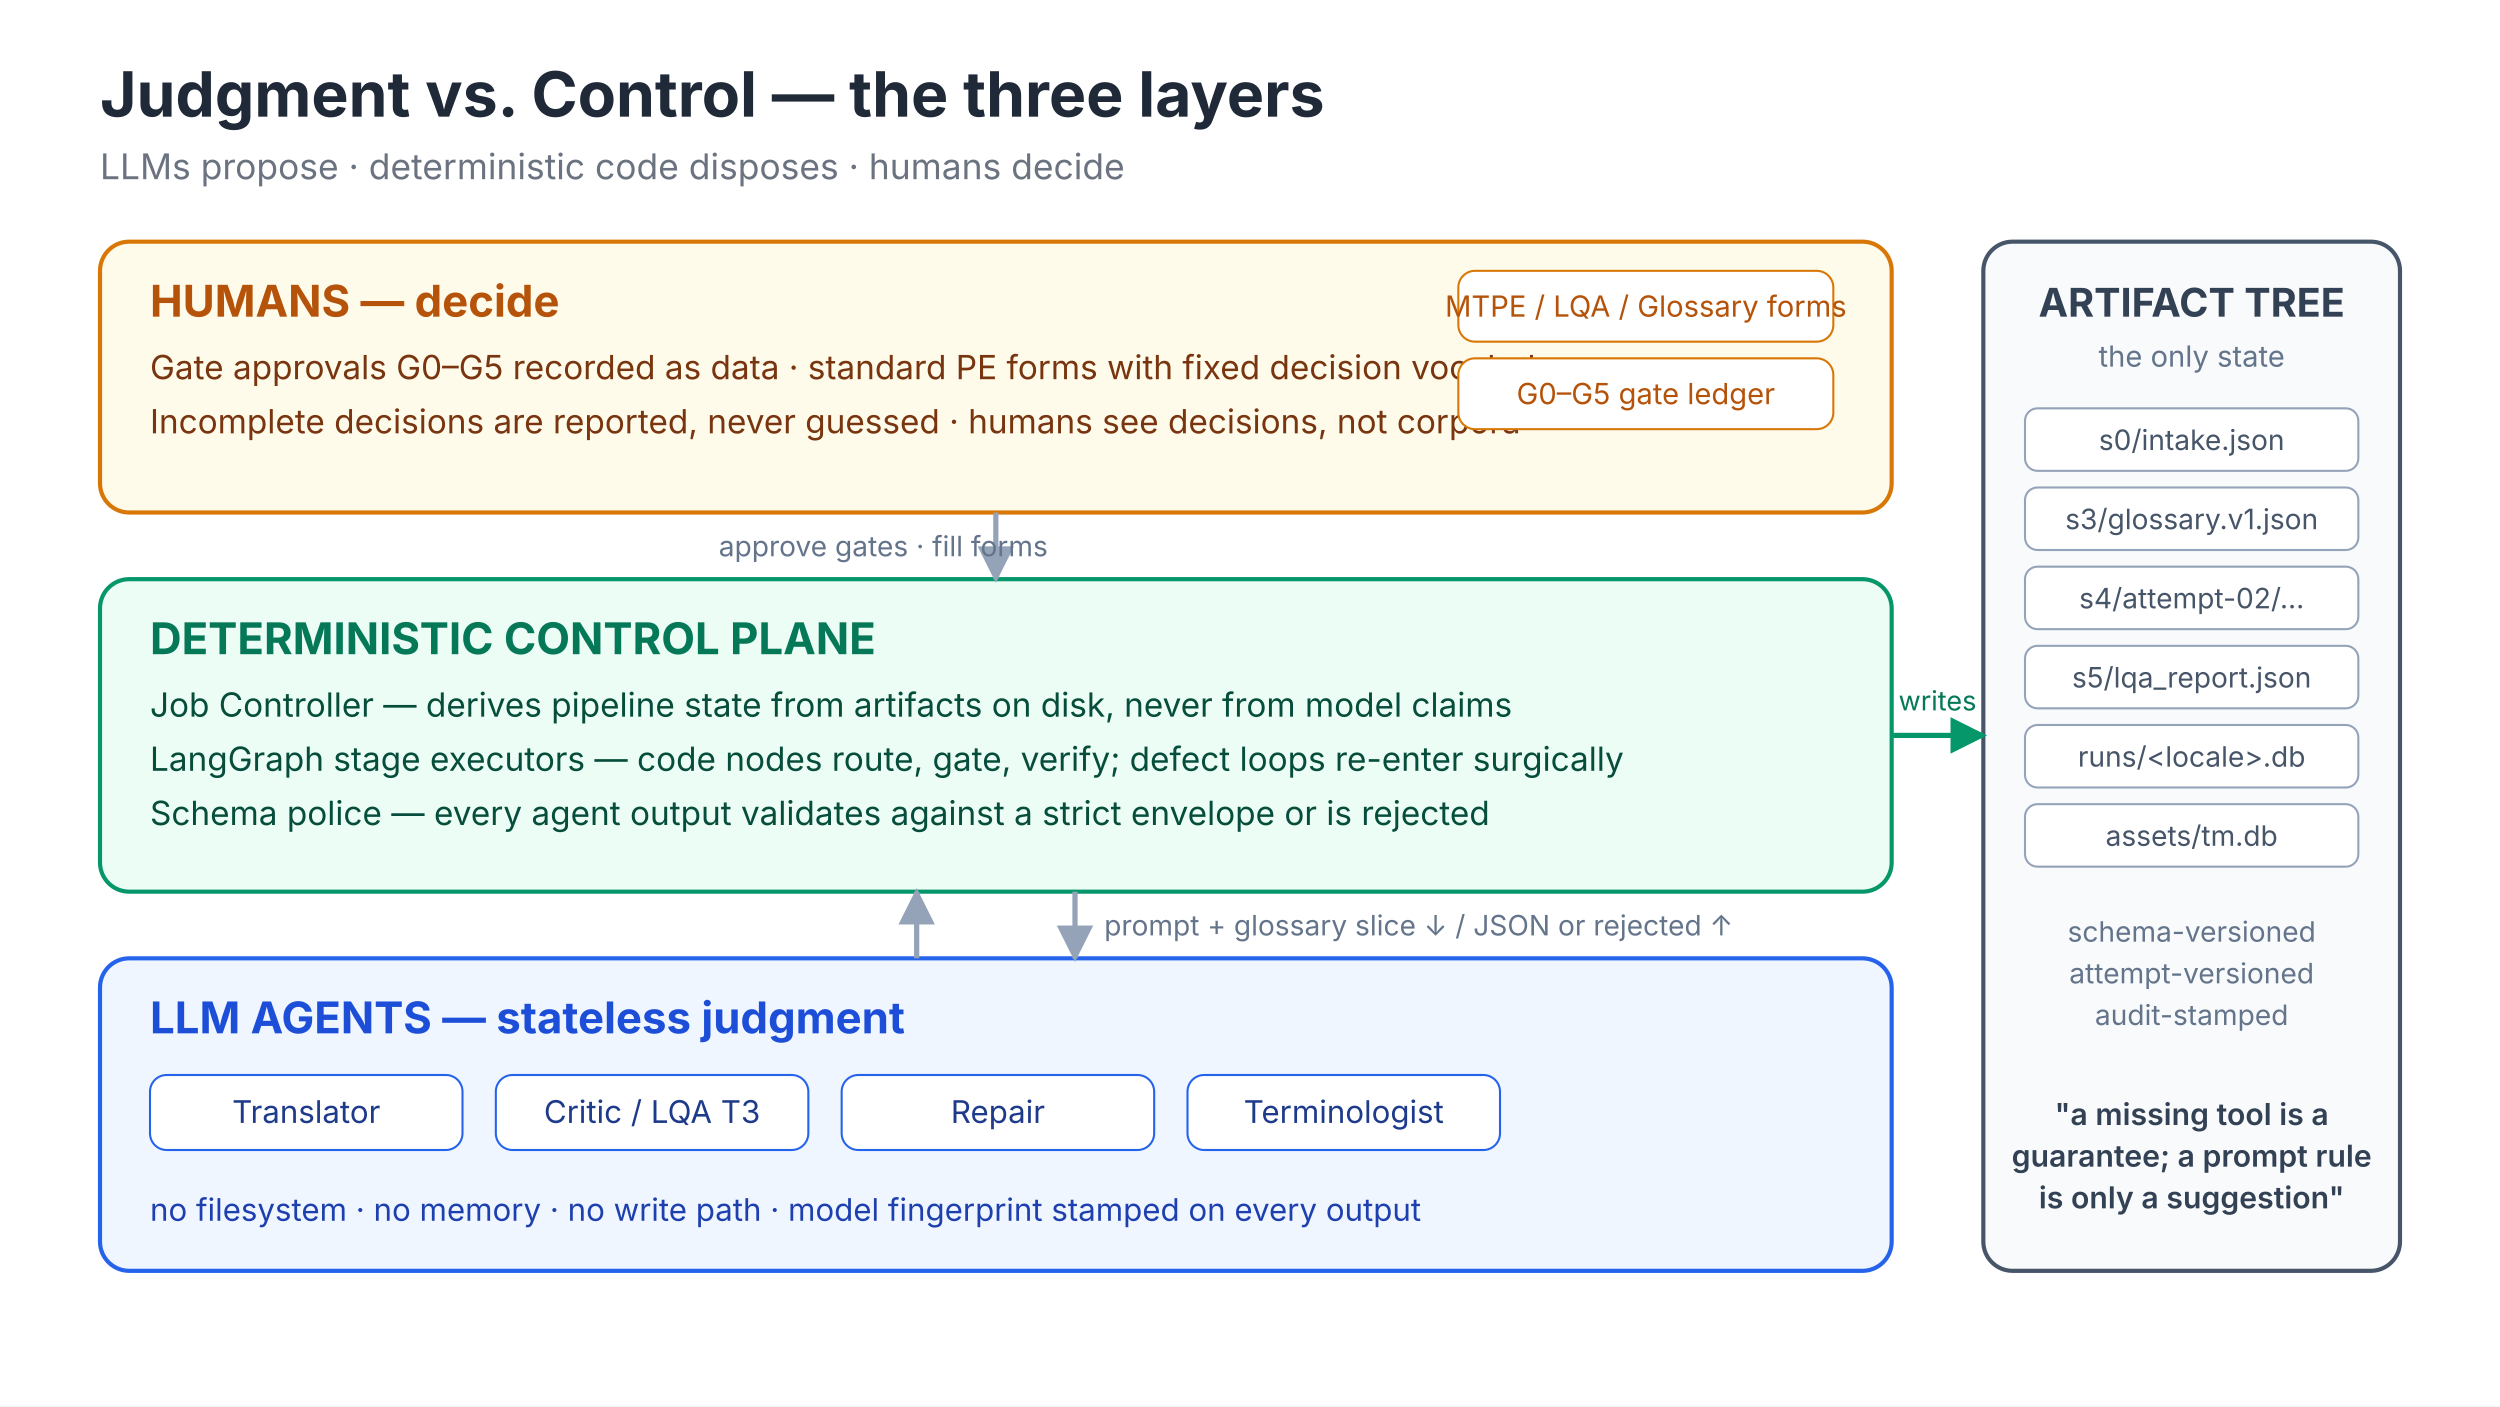
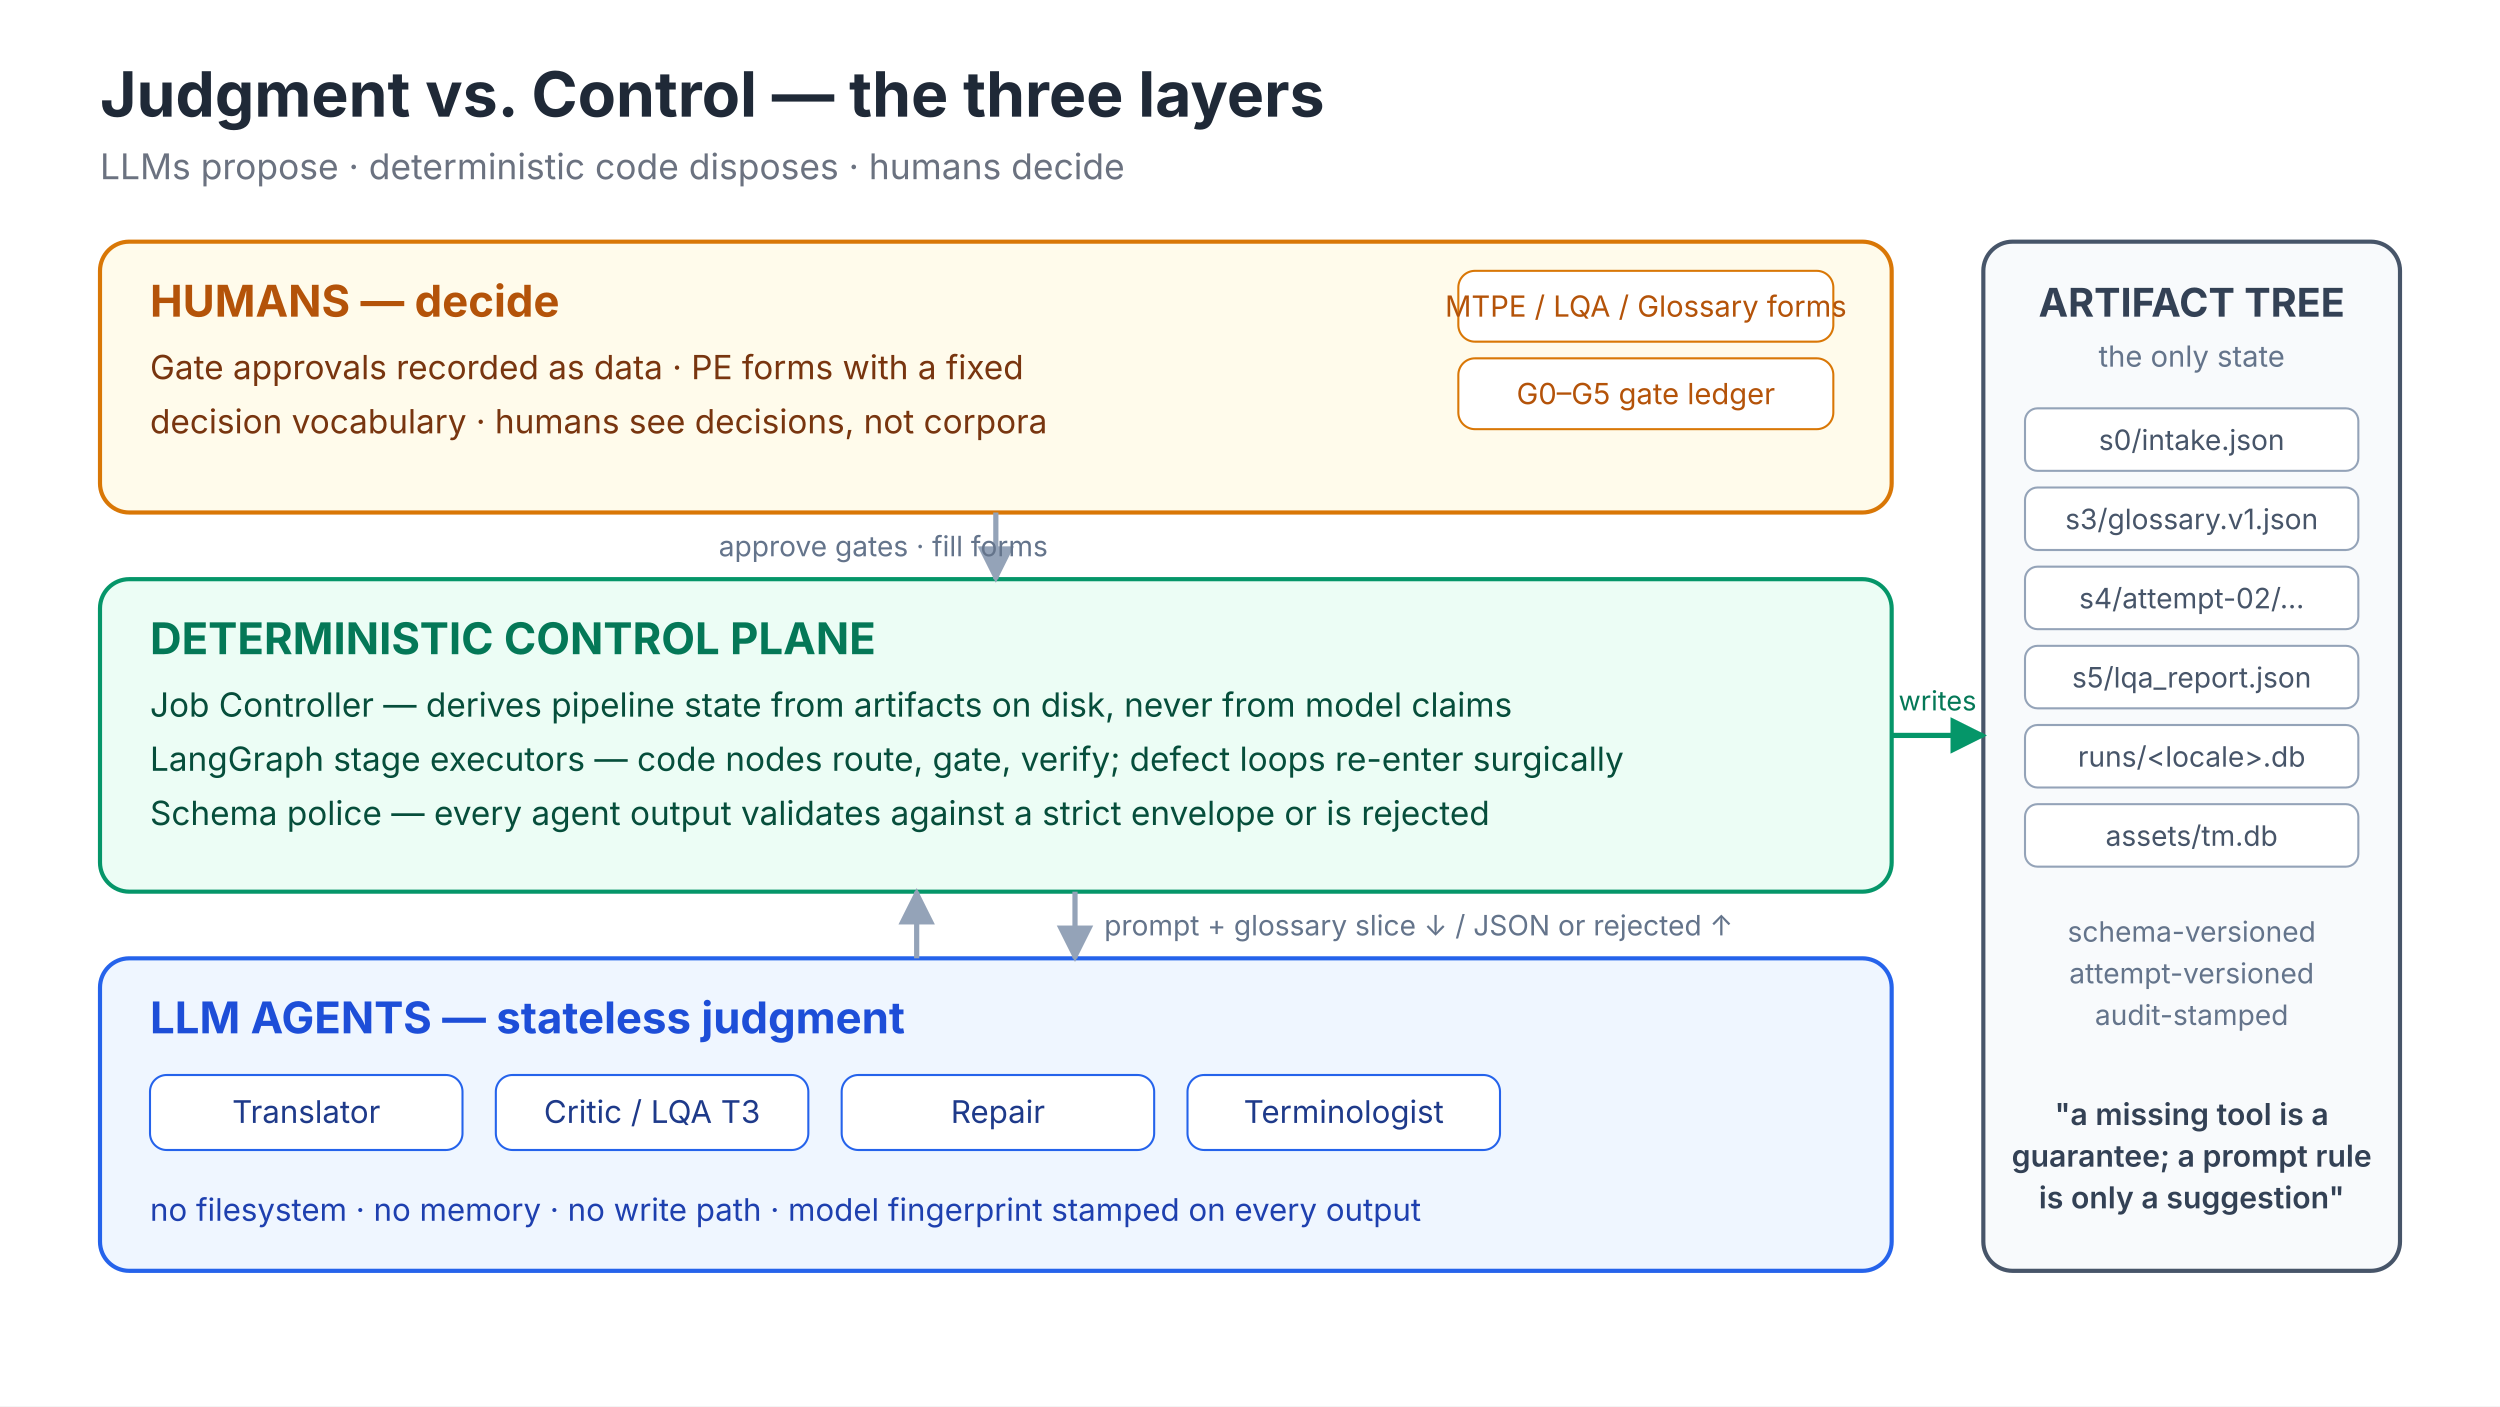
<svg xmlns="http://www.w3.org/2000/svg" viewBox="0 0 1200 675" font-family="ui-sans-serif,-apple-system,'Segoe UI',sans-serif">
  <defs>
    <marker id="arr" viewBox="0 0 10 10" refX="9" refY="5" markerWidth="7" markerHeight="7" orient="auto-start-reverse">
      <path d="M0,0 L10,5 L0,10 z" fill="#94a3b8" />
    </marker>
    <marker id="arrG" viewBox="0 0 10 10" refX="9" refY="5" markerWidth="7" markerHeight="7" orient="auto-start-reverse">
      <path d="M0,0 L10,5 L0,10 z" fill="#059669" />
    </marker>
  </defs>
  <rect width="1200" height="675" fill="#ffffff" />
  <text x="48" y="56" font-size="30" font-weight="700" fill="#1f2937">Judgment vs. Control — the three layers</text>
  <text x="48" y="86" font-size="17" fill="#6b7280">LLMs propose · deterministic code disposes · humans decide</text>
  <rect x="48" y="116" width="860" height="130" rx="14" fill="#fffbeb" stroke="#d97706" stroke-width="2" />
  <text x="72" y="152" font-size="21" font-weight="700" fill="#b45309">HUMANS — decide</text>
-   <text x="72" y="182" font-size="16" fill="#78350f">Gate approvals G0–G5 recorded as data · standard PE forms with fixed decision vocabulary</text>
-   <text x="72" y="208" font-size="16" fill="#78350f">Incomplete decisions are reported, never guessed · humans see decisions, not corpora</text>
+   <text x="72" y="182" font-size="16" fill="#78350f">Gate approvals recorded as data · PE forms with a fixed</text>
+   <text x="72" y="208" font-size="16" fill="#78350f">decision vocabulary · humans see decisions, not corpora</text>
  <g>
    <rect x="700" y="130" width="180" height="34" rx="8" fill="#ffffff" stroke="#d97706" />
    <text x="790" y="152" font-size="14" text-anchor="middle" fill="#b45309">MTPE / LQA / Glossary forms</text>
    <rect x="700" y="172" width="180" height="34" rx="8" fill="#ffffff" stroke="#d97706" />
    <text x="790" y="194" font-size="14" text-anchor="middle" fill="#b45309">G0–G5 gate ledger</text>
  </g>
  <rect x="48" y="278" width="860" height="150" rx="14" fill="#ecfdf5" stroke="#059669" stroke-width="2" />
  <text x="72" y="314" font-size="21" font-weight="700" fill="#047857">DETERMINISTIC CONTROL PLANE</text>
  <text x="72" y="344" font-size="16" fill="#064e3b">Job Controller — derives pipeline state from artifacts on disk, never from model claims</text>
  <text x="72" y="370" font-size="16" fill="#064e3b">LangGraph stage executors — code nodes route, gate, verify; defect loops re-enter surgically</text>
  <text x="72" y="396" font-size="16" fill="#064e3b">Schema police — every agent output validates against a strict envelope or is rejected</text>
  <rect x="48" y="460" width="860" height="150" rx="14" fill="#eff6ff" stroke="#2563eb" stroke-width="2" />
  <text x="72" y="496" font-size="21" font-weight="700" fill="#1d4ed8">LLM AGENTS — stateless judgment</text>
  <g font-size="15" fill="#1e3a8a">
    <rect x="72" y="516" width="150" height="36" rx="8" fill="#ffffff" stroke="#2563eb" />
    <text x="147" y="539" text-anchor="middle">Translator</text>
    <rect x="238" y="516" width="150" height="36" rx="8" fill="#ffffff" stroke="#2563eb" />
    <text x="313" y="539" text-anchor="middle">Critic / LQA T3</text>
    <rect x="404" y="516" width="150" height="36" rx="8" fill="#ffffff" stroke="#2563eb" />
    <text x="479" y="539" text-anchor="middle">Repair</text>
    <rect x="570" y="516" width="150" height="36" rx="8" fill="#ffffff" stroke="#2563eb" />
    <text x="645" y="539" text-anchor="middle">Terminologist</text>
  </g>
  <text x="72" y="586" font-size="15" fill="#1e40af">no filesystem · no memory · no write path · model fingerprint stamped on every output</text>
  <rect x="952" y="116" width="200" height="494" rx="14" fill="#f8fafc" stroke="#475569" stroke-width="2" />
  <text x="1052" y="152" font-size="19" font-weight="700" text-anchor="middle" fill="#334155">ARTIFACT TREE</text>
  <text x="1052" y="176" font-size="14" text-anchor="middle" fill="#64748b">the only state</text>
  <g font-size="13.5" fill="#475569" text-anchor="middle">
    <rect x="972" y="196" width="160" height="30" rx="6" fill="#ffffff" stroke="#94a3b8" />
    <text x="1052" y="216">s0/intake.json</text>
    <rect x="972" y="234" width="160" height="30" rx="6" fill="#ffffff" stroke="#94a3b8" />
    <text x="1052" y="254">s3/glossary.v1.json</text>
    <rect x="972" y="272" width="160" height="30" rx="6" fill="#ffffff" stroke="#94a3b8" />
    <text x="1052" y="292">s4/attempt-02/…</text>
    <rect x="972" y="310" width="160" height="30" rx="6" fill="#ffffff" stroke="#94a3b8" />
    <text x="1052" y="330">s5/lqa_report.json</text>
    <rect x="972" y="348" width="160" height="30" rx="6" fill="#ffffff" stroke="#94a3b8" />
    <text x="1052" y="368">runs/&lt;locale&gt;.db</text>
    <rect x="972" y="386" width="160" height="30" rx="6" fill="#ffffff" stroke="#94a3b8" />
    <text x="1052" y="406">assets/tm.db</text>
  </g>
  <text x="1052" y="452" font-size="13.5" text-anchor="middle" fill="#64748b">schema-versioned</text>
  <text x="1052" y="472" font-size="13.5" text-anchor="middle" fill="#64748b">attempt-versioned</text>
  <text x="1052" y="492" font-size="13.5" text-anchor="middle" fill="#64748b">audit-stamped</text>
  <text x="1052" y="540" font-size="14.5" font-weight="600" text-anchor="middle" fill="#334155">"a missing tool is a</text>
  <text x="1052" y="560" font-size="14.5" font-weight="600" text-anchor="middle" fill="#334155">guarantee; a prompt rule</text>
  <text x="1052" y="580" font-size="14.5" font-weight="600" text-anchor="middle" fill="#334155">is only a suggestion"</text>
  <line x1="478" y1="246" x2="478" y2="278" stroke="#94a3b8" stroke-width="2.5" marker-end="url(#arr)" />
  <line x1="440" y1="460" x2="440" y2="428" stroke="#94a3b8" stroke-width="2.5" marker-end="url(#arr)" />
  <line x1="516" y1="428" x2="516" y2="460" stroke="#94a3b8" stroke-width="2.5" marker-end="url(#arr)" />
  <text x="530" y="449" font-size="13.5" fill="#64748b">prompt + glossary slice ↓ / JSON or rejected ↑</text>
  <text x="345" y="267" font-size="13.5" fill="#64748b">approve gates · fill forms</text>
  <line x1="908" y1="353" x2="952" y2="353" stroke="#059669" stroke-width="2.5" marker-end="url(#arrG)" />
  <text x="930" y="341" font-size="13" fill="#047857" text-anchor="middle">writes</text>
</svg>
